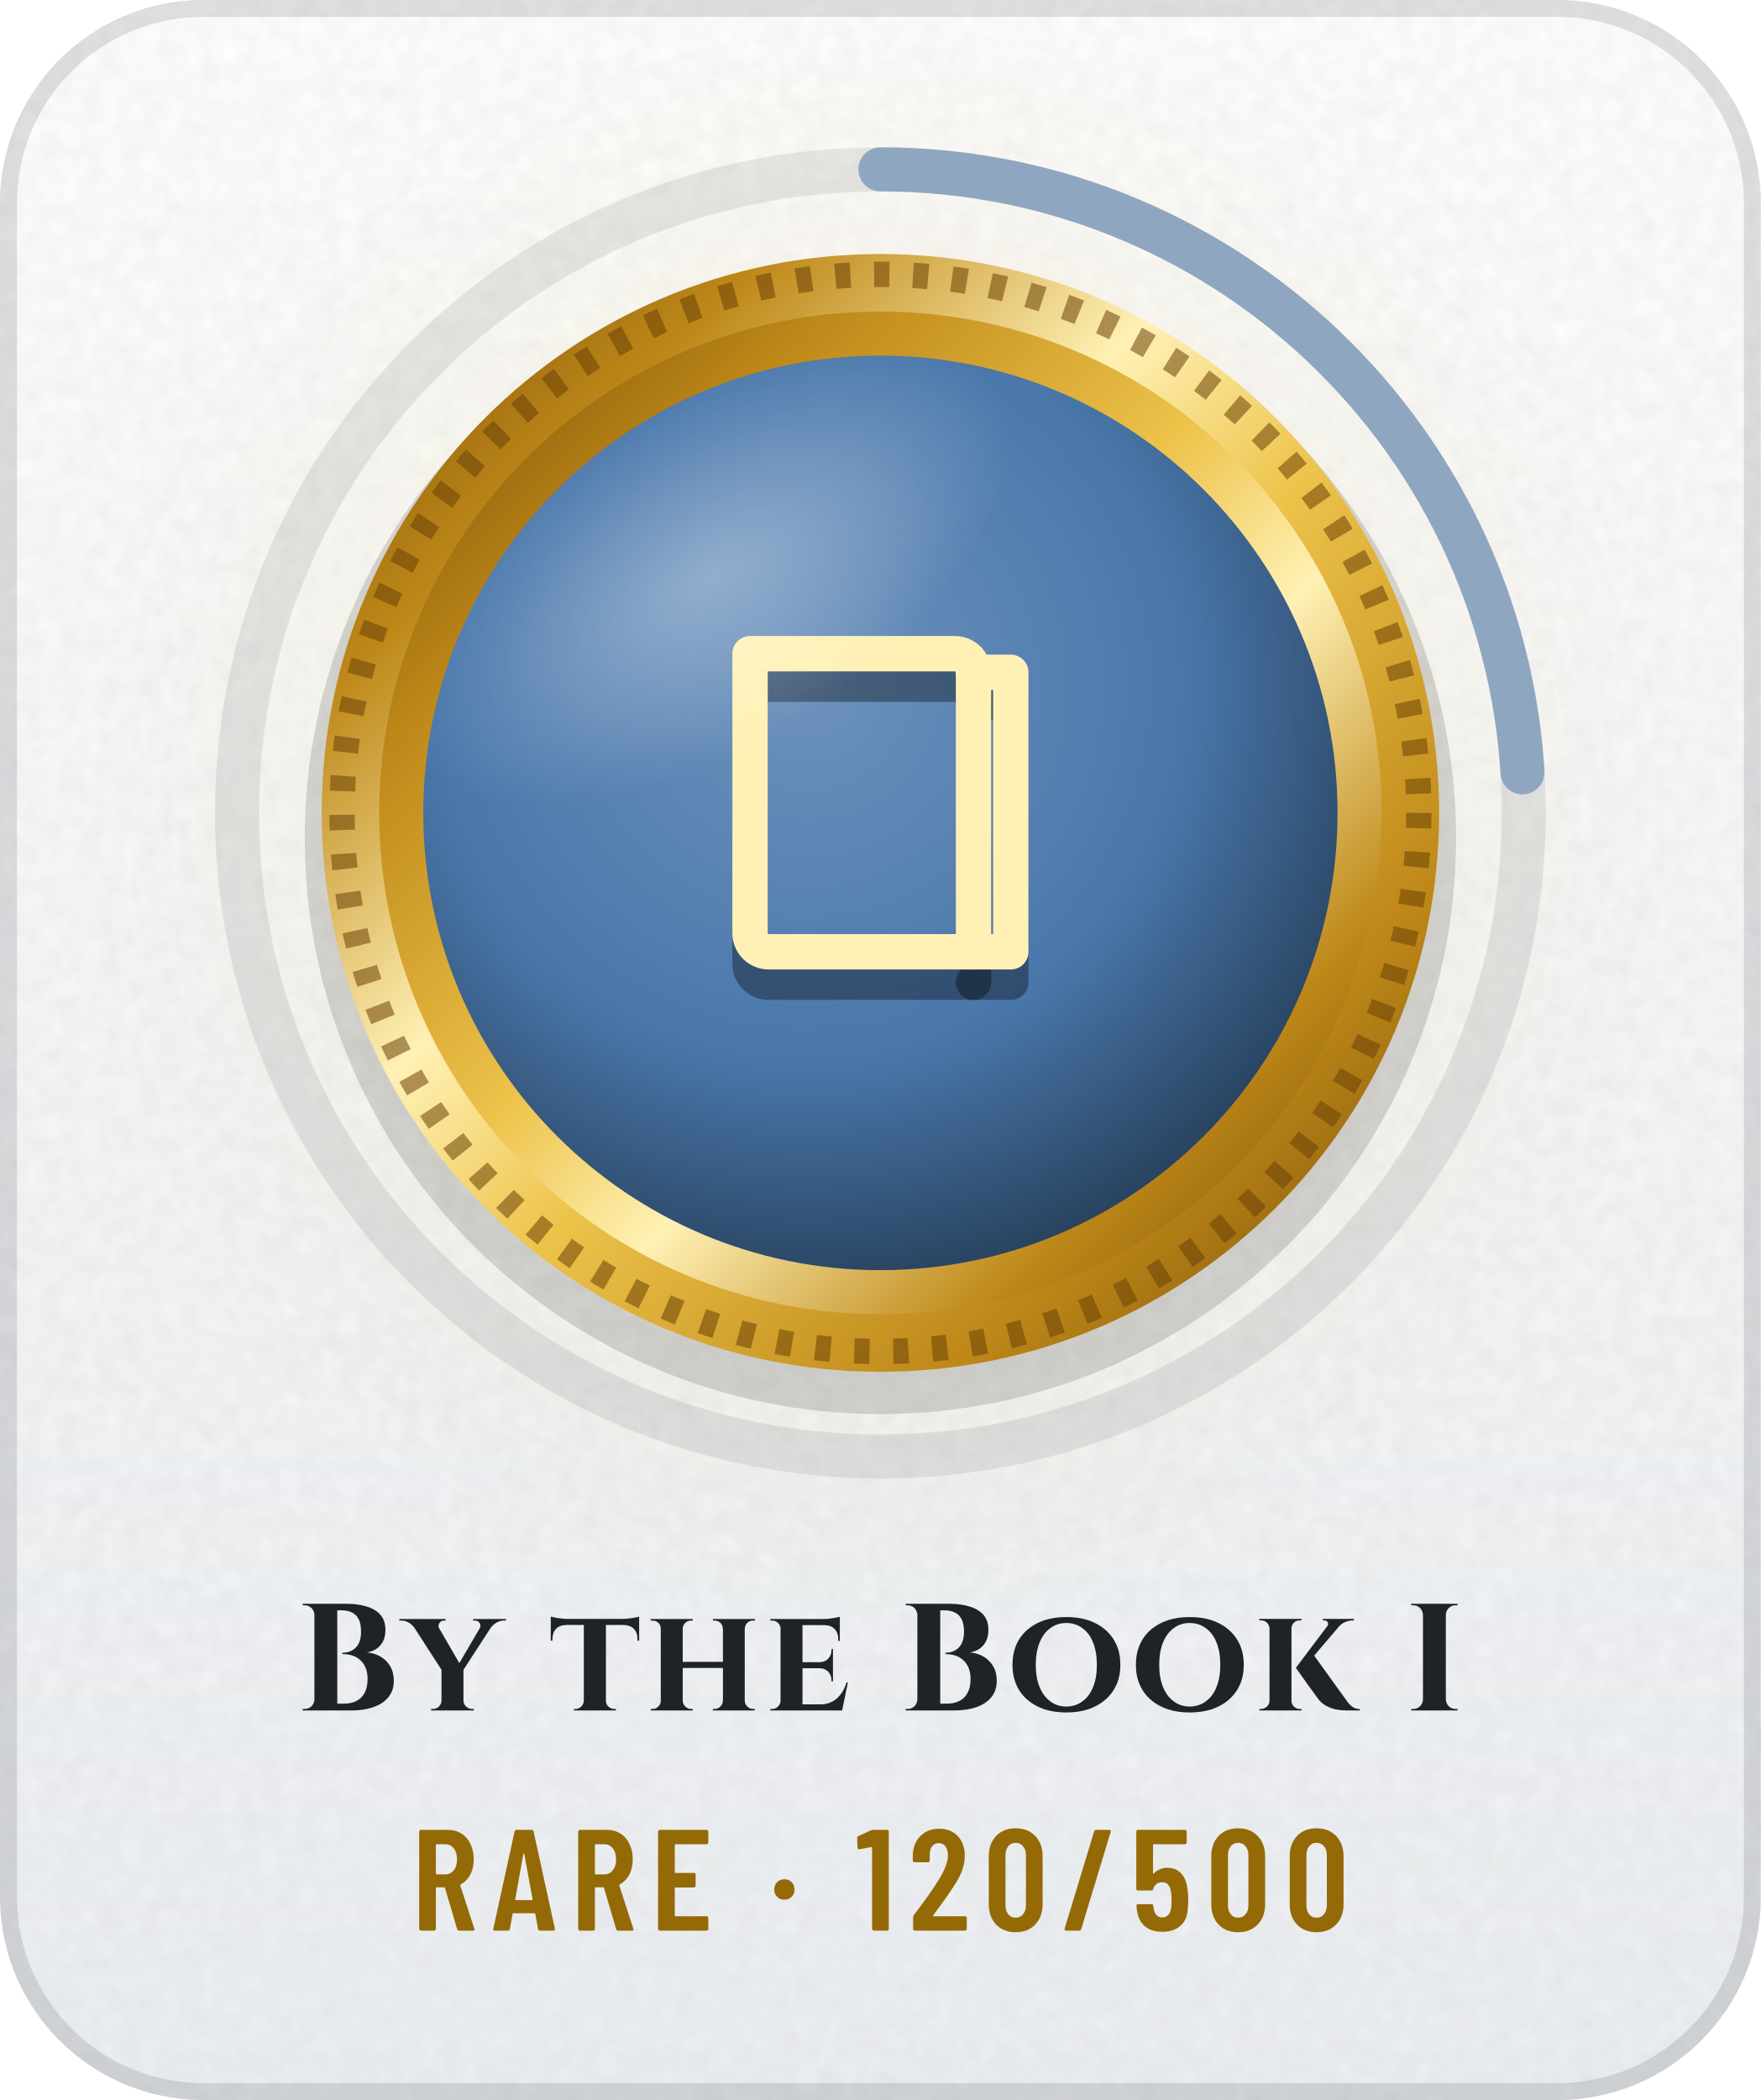
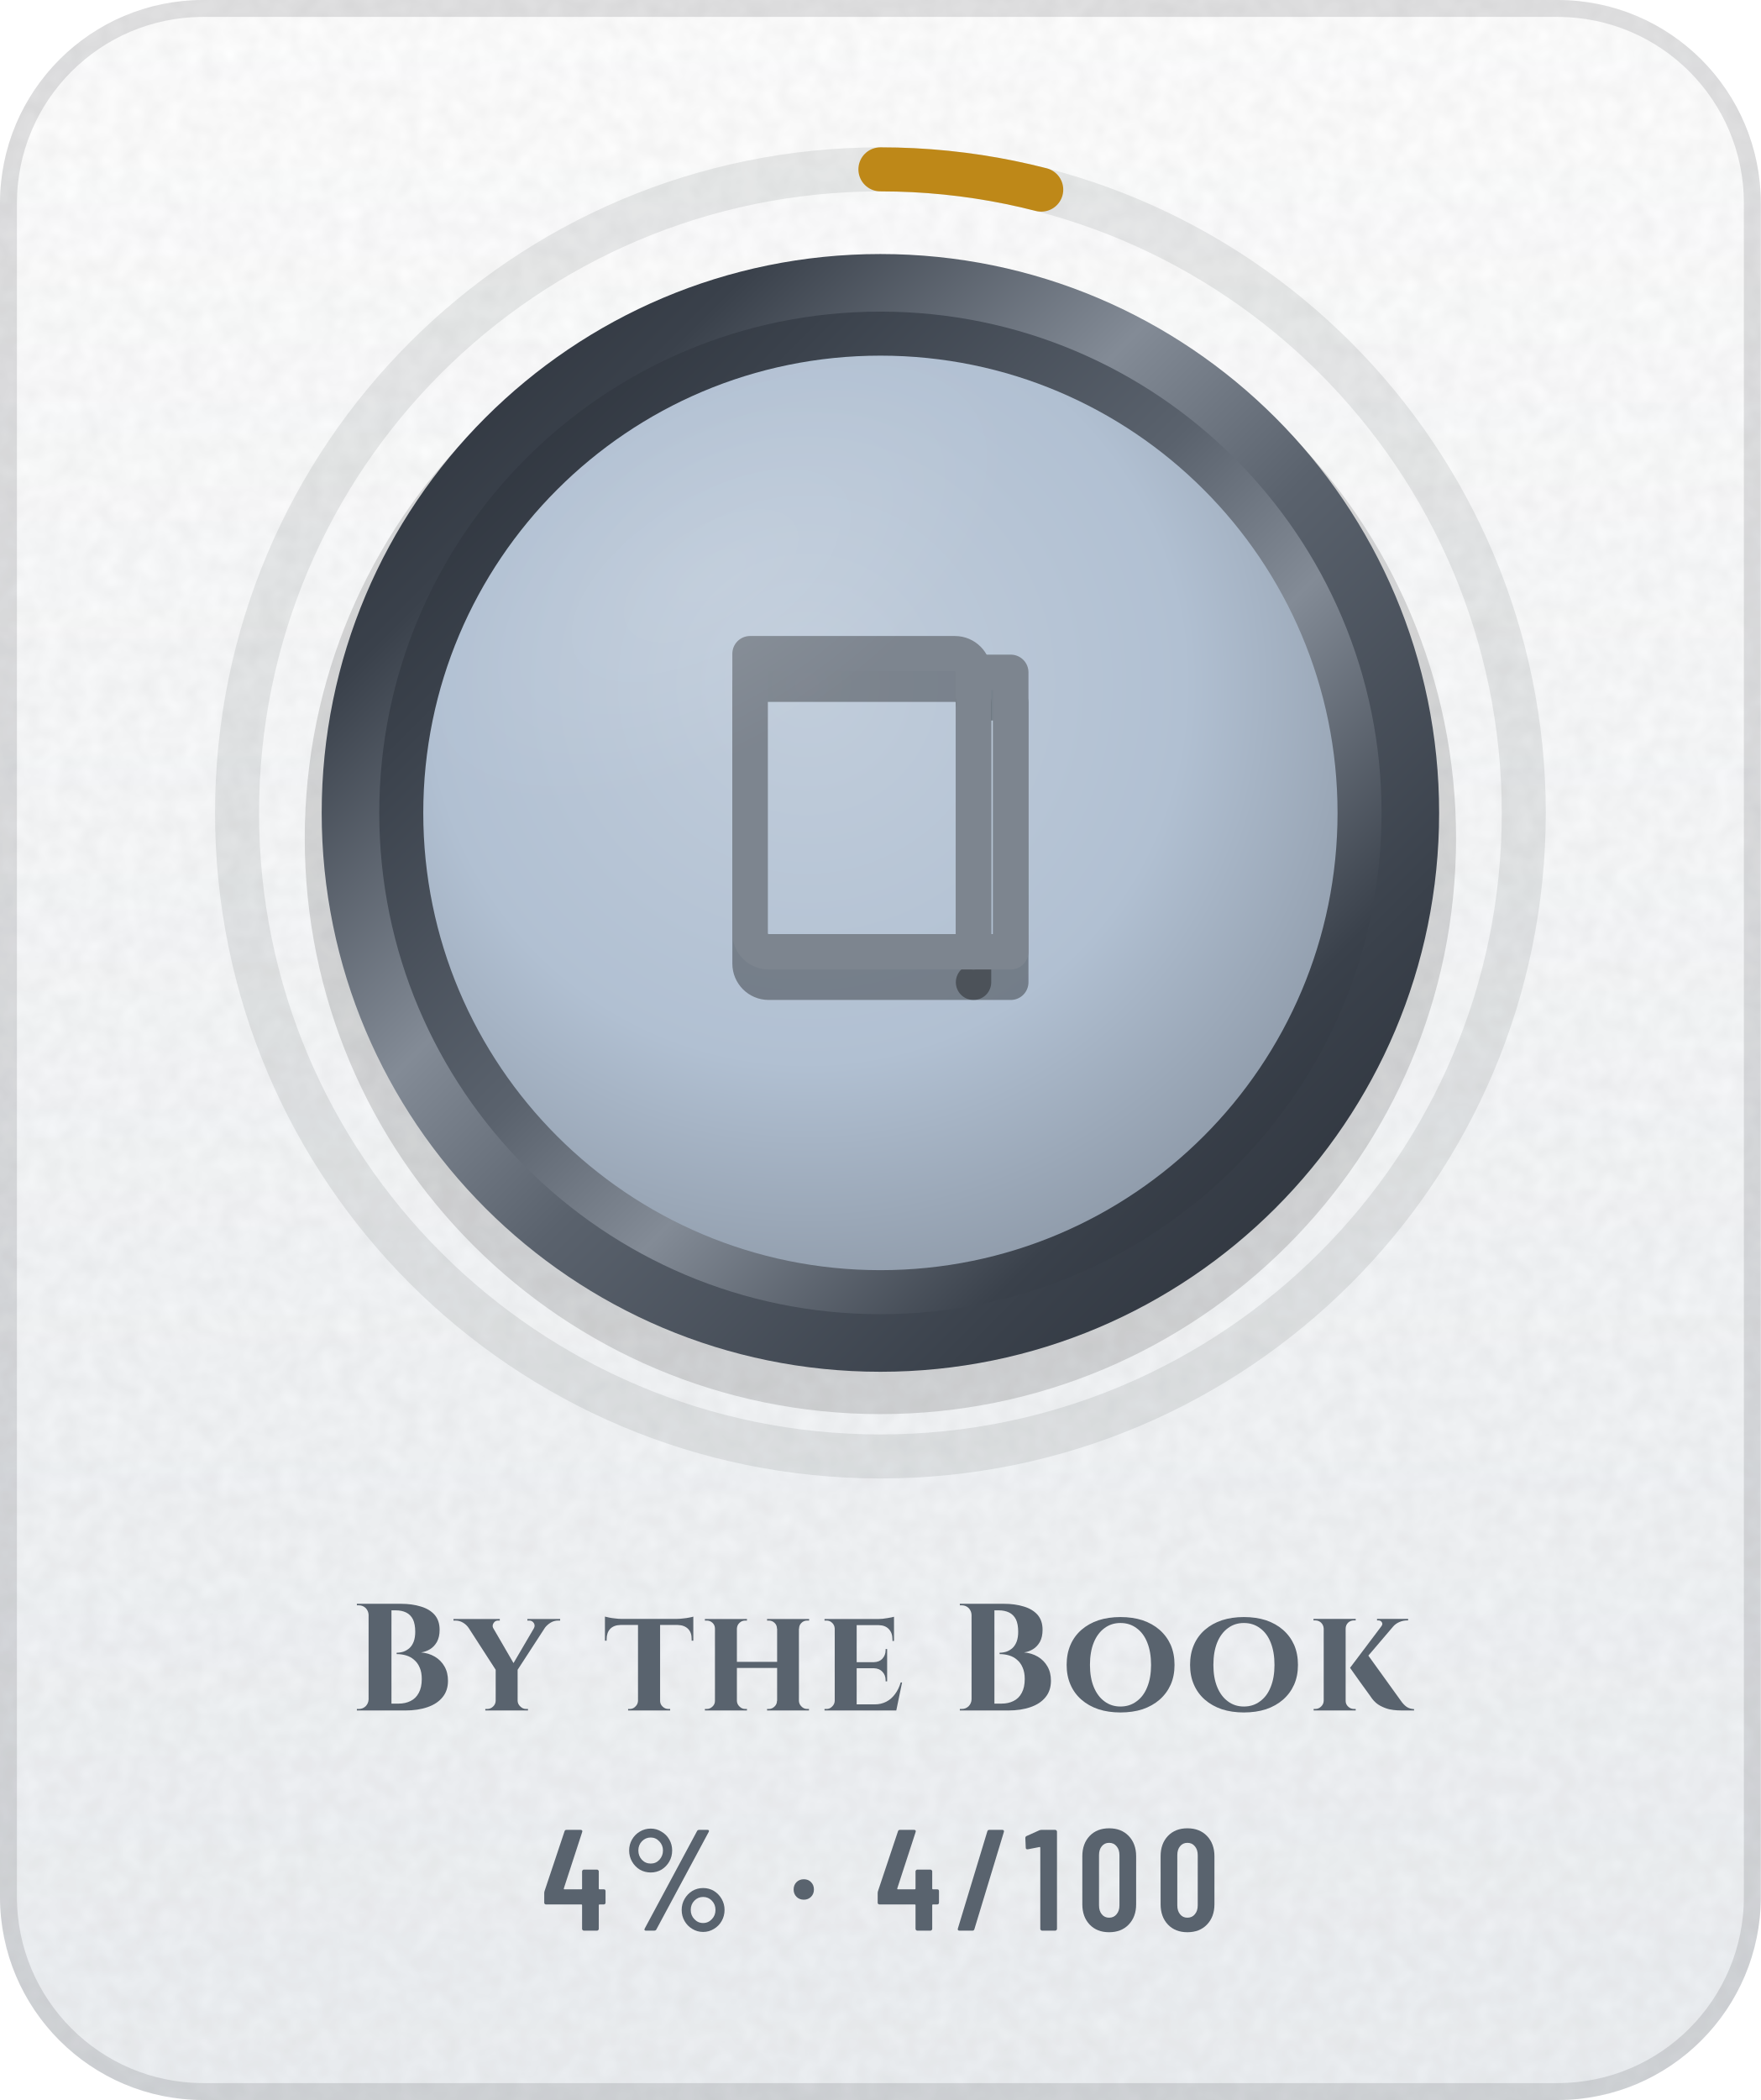
- <svg xmlns="http://www.w3.org/2000/svg" width="104" height="124" viewBox="0 0 104 124" role="img" aria-label="By the Book I: earned, Rare, 24% to By the Book II">
-   <style>@keyframes tw{0%,100%{opacity:.15;transform:scale(.45)}50%{opacity:1;transform:scale(1)}}.sp{transform-box:fill-box;transform-origin:center;animation:tw 3.4s ease-in-out infinite}@keyframes sh{0%{transform:translateX(-110px)}38%,100%{transform:translateX(200px)}}.sh{animation:sh 6.5s ease-in-out infinite}@keyframes fl{0%,100%{transform:translateY(0)}50%{transform:translateY(-3px)}}.fl{animation:fl 5s ease-in-out infinite}@media (prefers-reduced-motion:reduce){.sp,.fl{animation:none}.sh,.bu{display:none}}</style>
+ <svg xmlns="http://www.w3.org/2000/svg" width="104" height="124" viewBox="0 0 104 124" role="img" aria-label="By the Book: 4% (4 of 100)">
  <defs>
    <linearGradient id="bg" x1="0" y1="0" x2="0" y2="1">
      <stop offset="0" stop-color="#FFFFFF" />
      <stop offset="1" stop-color="#EDF0F3" />
    </linearGradient>
    <clipPath id="card">
      <rect width="104" height="124" rx="12" />
    </clipPath>
    <filter id="grain" x="0" y="0" width="100%" height="100%">
      <feTurbulence type="fractalNoise" baseFrequency=".85" numOctaves="2" stitchTiles="stitch" />
      <feColorMatrix values="0 0 0 0 0 0 0 0 0 0 0 0 0 0 0 0 0 0 .05 0" />
    </filter>
    <radialGradient id="glow" cx=".5" cy=".5" r=".5">
-       <stop offset="0" stop-color="#EDC34A" stop-opacity="0.19" />
-       <stop offset="1" stop-color="#EDC34A" stop-opacity="0" />
+       <stop offset="0" stop-color="#5A626D" stop-opacity="0" />
+       <stop offset="1" stop-color="#5A626D" stop-opacity="0" />
    </radialGradient>
    <linearGradient id="mh" x1="0" y1="0" x2="1" y2="0">
-       <stop offset="0" stop-color="#6B4306" />
-       <stop offset="0.2" stop-color="#BE8818" />
-       <stop offset="0.4" stop-color="#FFF1B5" />
-       <stop offset="0.54" stop-color="#EDC34A" />
-       <stop offset="0.78" stop-color="#BE8818" />
-       <stop offset="1" stop-color="#6B4306" />
+       <stop offset="0" stop-color="#252A32" />
+       <stop offset="0.2" stop-color="#3A414B" />
+       <stop offset="0.4" stop-color="#838B96" />
+       <stop offset="0.54" stop-color="#5A626D" />
+       <stop offset="0.78" stop-color="#3A414B" />
+       <stop offset="1" stop-color="#252A32" />
    </linearGradient>
    <linearGradient id="md" x1="0" y1="0" x2="1" y2="1">
-       <stop offset="0" stop-color="#6B4306" />
-       <stop offset="0.2" stop-color="#BE8818" />
-       <stop offset="0.4" stop-color="#FFF1B5" />
-       <stop offset="0.54" stop-color="#EDC34A" />
-       <stop offset="0.78" stop-color="#BE8818" />
-       <stop offset="1" stop-color="#6B4306" />
+       <stop offset="0" stop-color="#252A32" />
+       <stop offset="0.2" stop-color="#3A414B" />
+       <stop offset="0.4" stop-color="#838B96" />
+       <stop offset="0.54" stop-color="#5A626D" />
+       <stop offset="0.78" stop-color="#3A414B" />
+       <stop offset="1" stop-color="#252A32" />
    </linearGradient>
    <linearGradient id="mdr" x1="1" y1="1" x2="0" y2="0">
-       <stop offset="0" stop-color="#6B4306" />
-       <stop offset="0.2" stop-color="#BE8818" />
-       <stop offset="0.4" stop-color="#FFF1B5" />
-       <stop offset="0.54" stop-color="#EDC34A" />
-       <stop offset="0.78" stop-color="#BE8818" />
-       <stop offset="1" stop-color="#6B4306" />
+       <stop offset="0" stop-color="#252A32" />
+       <stop offset="0.2" stop-color="#3A414B" />
+       <stop offset="0.4" stop-color="#838B96" />
+       <stop offset="0.54" stop-color="#5A626D" />
+       <stop offset="0.78" stop-color="#3A414B" />
+       <stop offset="1" stop-color="#252A32" />
    </linearGradient>
    <linearGradient id="dia" x1="0" y1="0" x2="1" y2="0">
      <stop offset="0" stop-color="#2F7DD1" />
      <stop offset=".5" stop-color="#7B61E0" />
      <stop offset="1" stop-color="#C2449A" />
    </linearGradient>
    <linearGradient id="pb" x1="0" y1="0" x2="1" y2="0">
-       <stop offset="0" stop-color="#8FA6C0" />
-       <stop offset="1" stop-color="#D3E4F4" />
+       <stop offset="0" stop-color="#8F5125" />
+       <stop offset="1" stop-color="#CC8850" />
    </linearGradient>
    <linearGradient id="shg" x1="0" y1="0" x2="1" y2="0">
      <stop offset="0" stop-color="#FFFFFF" stop-opacity="0" />
      <stop offset=".5" stop-color="#FFFFFF" stop-opacity=".6" />
      <stop offset="1" stop-color="#FFFFFF" stop-opacity="0" />
    </linearGradient>
    <radialGradient id="en" cx=".42" cy=".36" r=".75">
-       <stop offset="0" stop-color="#6D92BC" />
-       <stop offset=".55" stop-color="#4977AB" />
-       <stop offset="1" stop-color="#1D3044" />
+       <stop offset="0" stop-color="#C1CDDB" />
+       <stop offset=".55" stop-color="#B1C0D2" />
+       <stop offset="1" stop-color="#85909E" />
    </radialGradient>
    <linearGradient id="ig" gradientUnits="userSpaceOnUse" x1="0" y1="34" x2="0" y2="62">
-       <stop offset="0" stop-color="#FFF1B5" />
-       <stop offset="1" stop-color="#EDC34A" />
+       <stop offset="0" stop-color="#7D858F" />
+       <stop offset="1" stop-color="#4E5661" />
    </linearGradient>
    <radialGradient id="gl" cx=".5" cy=".5" r=".5">
      <stop offset="0" stop-color="#FFFFFF" stop-opacity=".45" />
      <stop offset="1" stop-color="#FFFFFF" stop-opacity="0" />
    </radialGradient>
    <clipPath id="fc">
      <circle cx="52" cy="48" r="27" />
    </clipPath>
  </defs>
  <g clip-path="url(#card)">
    <rect width="104" height="124" fill="url(#bg)" />
    <rect width="104" height="124" filter="url(#grain)" />
  </g>
  <rect x=".5" y=".5" width="103" height="123" rx="11.5" fill="none" stroke="#1F2328" stroke-opacity=".13" />
  <circle cx="52" cy="48" r="48" fill="url(#glow)" />
  <circle cx="52" cy="48" r="38" fill="none" stroke="#1F2328" stroke-opacity=".09" stroke-width="2.6" />
-   <circle cx="52" cy="48" r="38" fill="none" stroke="#8FA6C0" stroke-width="2.6" stroke-linecap="round" stroke-dasharray="57.3 238.8" transform="rotate(-90 52 48)" />
+   <circle cx="52" cy="48" r="38" fill="none" stroke="#BE8818" stroke-width="2.6" stroke-linecap="round" stroke-dasharray="9.6 238.8" transform="rotate(-90 52 48)" />
  <circle cx="52" cy="49.5" r="34" fill="#000000" fill-opacity=".14" />
  <circle cx="52" cy="48" r="33" fill="url(#md)" />
-   <circle cx="52" cy="48" r="31.8" fill="none" stroke="#6B4306" stroke-opacity=".55" stroke-width="1.5" stroke-dasharray=".9 1.4" />
  <circle cx="52" cy="48" r="29.6" fill="url(#mdr)" />
  <circle cx="52" cy="48" r="27" fill="url(#en)" />
  <g transform="translate(38.8 36) scale(1.1)" fill="none" stroke="#000000" stroke-width="1.9" stroke-linecap="round" stroke-linejoin="round" stroke-opacity=".35">
    <path d="M5 4h11a1 1 0 0 1 1 1v15H6a1 1 0 0 1-1-1z" />
    <path d="M17 5h2v15h-2" />
  </g>
  <g transform="translate(38.8 34.2) scale(1.1)" fill="none" stroke="url(#ig)" stroke-width="1.9" stroke-linecap="round" stroke-linejoin="round">
    <path d="M5 4h11a1 1 0 0 1 1 1v15H6a1 1 0 0 1-1-1z" />
    <path d="M17 5h2v15h-2" />
  </g>
  <g clip-path="url(#fc)">
-     <ellipse cx="42" cy="34" rx="20" ry="10" transform="rotate(-32 42 34)" fill="url(#gl)" opacity=".7" />
-     <g transform="skewX(-18)">
-       <rect class="sh" x="10" y="10" width="12" height="80" fill="url(#shg)" opacity=".6" />
-     </g>
+     <ellipse cx="42" cy="34" rx="20" ry="10" transform="rotate(-32 42 34)" fill="url(#gl)" opacity=".25" />
  </g>
-   <g transform="translate(17.5 101) scale(0.009 -0.009)" fill="#1F2328">
+   <g transform="translate(20.7 101) scale(0.009 -0.009)" fill="#59636E">
    <use href="#s66" x="0" />
    <use href="#s121" x="707" />
    <use href="#s116" x="1660" />
    <use href="#s104" x="2292" />
    <use href="#s101" x="3077" />
    <use href="#s66" x="3957" />
    <use href="#s111" x="4665" />
    <use href="#s111" x="5475" />
    <use href="#s107" x="6285" />
-     <use href="#s73" x="7275" />
  </g>
-   <g transform="translate(24.3 114) scale(0.0085 -0.0085)" fill="#946A07">
-     <use href="#m82" x="0" />
-     <use href="#m65" x="555" />
-     <use href="#m82" x="1105" />
-     <use href="#m69" x="1660" />
-     <use href="#m183" x="2484" />
-     <use href="#m49" x="3087" />
-     <use href="#m50" x="3455" />
-     <use href="#m48" x="3974" />
-     <use href="#m47" x="4518" />
-     <use href="#m53" x="4998" />
-     <use href="#m48" x="5520" />
-     <use href="#m48" x="6065" />
+   <g transform="translate(32 114) scale(0.0085 -0.0085)" fill="#59636E">
+     <use href="#m52" x="0" />
+     <use href="#m37" x="553" />
+     <use href="#m183" x="1713" />
+     <use href="#m52" x="2317" />
+     <use href="#m47" x="2870" />
+     <use href="#m49" x="3350" />
+     <use href="#m48" x="3718" />
+     <use href="#m48" x="4262" />
  </g>
  <defs>
+     <path id="m37" d="M54 557Q54 598 74 633Q94 668 128 688Q163 709 204 709Q244 709 278 688Q313 668 333 633Q353 598 353 557Q353 515 333 480Q313 445 279 424Q245 404 204 404Q163 404 128 424Q94 445 74 480Q54 515 54 557ZM162 14 526 692Q530 700 541 700H599Q606 700 608 696Q610 692 607 686L243 8Q239 0 228 0H170Q163 0 161 4Q159 8 162 14ZM289 557Q289 594 264 620Q239 647 204 647Q168 647 143 621Q118 595 118 557Q118 519 143 492Q168 466 204 466Q240 466 264 492Q289 519 289 557ZM419 144Q419 185 439 220Q459 255 493 276Q527 296 568 296Q609 296 643 276Q677 255 697 220Q717 185 717 144Q717 102 697 67Q677 32 643 12Q609 -9 568 -9Q527 -9 493 12Q459 32 439 67Q419 102 419 144ZM654 144Q654 182 629 208Q604 234 568 234Q532 234 507 208Q482 182 482 144Q482 106 507 80Q532 53 568 53Q604 53 629 80Q654 106 654 144Z" />
    <path id="m47" d="M21 14 226 690Q229 700 239 700H331Q337 700 340 696Q343 692 341 686L136 10Q133 0 123 0H31Q25 0 22 4Q19 8 21 14Z" />
    <path id="m48" d="M38 183V517Q38 604 89 658Q140 711 224 711Q309 711 360 658Q412 604 412 517V183Q412 96 360 42Q309 -11 224 -11Q140 -11 89 42Q38 96 38 183ZM296 176V524Q296 563 276 586Q257 610 224 610Q192 610 173 586Q154 563 154 524V176Q154 137 173 114Q192 90 224 90Q257 90 276 114Q296 137 296 176Z" />
    <path id="m49" d="M122 700H218Q223 700 226 696Q230 693 230 688V12Q230 7 226 4Q223 0 218 0H126Q121 0 118 4Q114 7 114 12V576Q114 578 112 580Q111 582 109 581L27 565H24Q13 565 13 576L10 643Q10 653 18 657L107 697Q114 700 122 700Z" />
-     <path id="m50" d="M173 100H392Q397 100 400 96Q404 93 404 88V12Q404 7 400 4Q397 0 392 0H43Q38 0 34 4Q31 7 31 12V92Q31 101 36 107L75 160Q114 212 152 266Q189 320 215 363Q273 459 273 522Q273 562 256 585Q238 608 209 608Q180 608 163 586Q146 563 147 526V487Q147 482 144 478Q140 475 135 475H41Q36 475 32 478Q29 482 29 487V530Q33 610 84 659Q134 708 214 708Q293 708 342 656Q390 605 390 521Q390 471 373 422Q356 373 319 317Q294 277 260 229Q225 181 214 166Q184 126 170 106Q168 104 169 102Q170 100 173 100Z" />
-     <path id="m53" d="M400 216Q400 175 396 146Q391 72 344 32Q297 -8 219 -8Q145 -8 99 30Q53 68 43 144L40 172Q40 184 52 184H144Q156 184 157 172Q157 166 159 154Q171 92 219 92Q244 92 260 108Q275 124 280 153Q284 178 284 217Q284 254 278 281Q273 307 258 322Q242 336 219 336Q171 336 157 290Q154 279 144 279H51Q46 279 42 282Q39 286 39 291V688Q39 693 42 696Q46 700 51 700H377Q382 700 386 696Q389 693 389 688V612Q389 607 386 604Q382 600 377 600H160Q155 600 155 595V400Q155 397 157 396Q159 396 161 398Q178 416 202 426Q227 437 254 437Q314 437 350 398Q387 360 394 290Q400 259 400 216Z" />
-     <path id="m65" d="M325 11 306 116Q306 121 300 121H154Q148 121 148 116L129 11Q128 0 116 0H25Q11 0 14 13L162 689Q164 700 175 700H281Q292 700 294 689L442 13V9Q442 0 431 0H338Q326 0 325 11ZM171 212H282Q288 212 287 217L229 533Q228 536 226 536Q224 536 223 533L166 217Q165 212 171 212Z" />
-     <path id="m69" d="M391 600H175Q170 600 170 595V406Q170 401 175 401H303Q308 401 312 398Q315 394 315 389V312Q315 307 312 304Q308 300 303 300H175Q170 300 170 295V105Q170 100 175 100H391Q396 100 400 96Q403 93 403 88V12Q403 7 400 4Q396 0 391 0H66Q61 0 58 4Q54 7 54 12V688Q54 693 58 696Q61 700 66 700H391Q396 700 400 696Q403 693 403 688V612Q403 607 400 604Q396 600 391 600Z" />
-     <path id="m82" d="M318 10 233 297Q231 301 228 301H175Q170 301 170 296V12Q170 7 166 4Q163 0 158 0H66Q61 0 58 4Q54 7 54 12V688Q54 693 58 696Q61 700 66 700H254Q307 700 348 674Q388 649 410 602Q433 556 433 496Q433 434 409 389Q385 344 342 321Q338 320 339 315L437 14Q438 12 438 9Q438 0 427 0H331Q321 0 318 10ZM170 595V396Q170 391 175 391H236Q272 391 294 419Q317 447 317 495Q317 543 294 572Q272 600 236 600H175Q170 600 170 595Z" />
+     <path id="m52" d="M443 275V194Q443 189 440 186Q436 182 431 182H401Q396 182 396 177V12Q396 7 392 4Q389 0 384 0H292Q287 0 284 4Q280 7 280 12V177Q280 182 275 182H29Q24 182 20 186Q17 189 17 194V259Q17 268 19 274L158 690Q161 700 171 700H271Q277 700 280 696Q283 693 281 686L153 293Q152 287 157 287H275Q280 287 280 292V412Q280 417 284 420Q287 424 292 424H384Q389 424 392 420Q396 417 396 412V292Q396 287 401 287H431Q436 287 440 284Q443 280 443 275Z" />
    <path id="m183" d="M37 286Q37 317 57 337Q77 357 108 357Q139 357 158 337Q178 317 178 286Q178 255 158 235Q138 215 108 215Q77 215 57 235Q37 255 37 286Z" />
    <path id="s66" d="M119 73V627Q118 653 100 672Q81 690 55 690H42V700H331Q404 700 462 682Q519 665 552 628Q585 590 585 529Q585 483 568 451Q550 419 522 402Q494 385 463 381Q513 377 554 353Q594 329 617 289Q640 249 640 195Q640 131 605 88Q570 44 506 22Q443 0 359 0H42V10H55Q81 10 100 28Q118 47 119 73ZM269 657V45H315Q360 45 394 62Q429 79 448 115Q468 151 468 207Q468 251 454 282Q441 313 418 332Q396 352 366 361Q336 370 303 370V379Q326 379 348 386Q370 394 388 410Q405 426 415 452Q425 479 425 516Q425 567 410 598Q394 629 365 643Q336 657 298 657Z" />
-     <path id="s73" d="M119 73V627Q118 653 100 672Q81 690 55 690H42V700H346V690H333Q307 690 288 672Q270 653 269 627V73Q270 47 288 28Q307 10 333 10H346V0H42V10H55Q81 10 100 28Q118 47 119 73Z" />
    <path id="s101" d="M543 184 505 0H34V10H47Q69 10 84 26Q100 41 101 63V537Q100 560 84 575Q69 590 47 590H34V600H385Q414 600 446 606Q478 611 490 615V456H480V465Q480 509 456 534Q433 559 389 560H245V317H359Q394 318 414 340Q435 363 435 396V403H445V191H435V199Q435 232 414 254Q394 276 359 277H245V40H363Q406 40 440 58Q473 75 497 108Q521 140 534 184Z" />
    <path id="s104" d="M100 63V537Q100 560 84 575Q68 590 46 590H34V600H310V590H299Q277 590 261 575Q245 560 244 537V319H508V537H507Q507 560 491 575Q475 590 453 590H442V600H718V590H706Q683 590 668 575Q652 560 652 537H651V63Q652 41 668 26Q683 10 706 10H717V0H442V10H453Q475 10 491 26Q507 41 507 63H508V279H244V63Q245 41 261 26Q277 10 299 10H310V0H34V10H46Q68 10 84 26Q100 41 100 63Z" />
    <path id="s107" d="M102 63V537Q101 560 85 576Q69 591 46 591H35V601H312V591H301Q278 591 262 576Q246 560 246 537V63Q246 41 262 26Q278 10 301 10H312V0H36V10H46Q69 10 85 26Q101 41 102 63ZM656 601V591H652Q623 591 598 580Q573 569 557 550L395 360L606 67Q625 39 646 24Q667 10 695 9V0H618Q608 0 585 1Q562 2 532 8Q503 15 473 31Q443 47 420 77Q415 84 403 101Q391 118 374 141Q358 164 340 188Q323 212 308 233Q293 254 284 267L275 280L480 552Q491 566 484 578Q477 591 460 591H452V601Z" />
    <path id="s111" d="M388 613Q468 613 533 592Q598 570 645 529Q692 488 718 430Q743 372 743 299Q743 227 718 170Q692 112 645 71Q598 30 533 8Q468 -13 388 -13Q309 -13 244 8Q179 30 132 71Q85 112 60 170Q35 227 35 299Q35 372 60 430Q85 488 132 529Q179 570 244 592Q309 613 388 613ZM388 26Q449 26 494 60Q540 93 564 154Q589 215 589 299Q589 384 564 446Q540 507 494 540Q449 574 388 574Q328 574 283 540Q238 507 213 446Q188 384 188 299Q188 215 213 154Q238 93 283 60Q328 26 388 26Z" />
    <path id="s116" d="M590 616V458H579V467Q580 510 556 535Q531 560 488 561H372V63Q372 41 388 26Q404 10 427 10H438V0H162V10H173Q195 10 210 26Q226 41 227 63V561H112Q68 560 44 535Q21 510 21 467V458H10V616Q19 614 36 610Q54 606 76 604Q97 601 115 601H484Q503 601 525 604Q547 606 565 610Q583 613 590 616Z" />
    <path id="s121" d="M496 538Q507 557 496 574Q485 590 466 590H454V600H669V590H656Q629 590 606 576Q584 562 570 544L390 267V63Q391 41 408 26Q424 10 446 10H458V0H178V10H190Q213 10 229 26Q245 41 246 63V267L69 541Q55 562 32 576Q9 590 -19 590H-31V600H273V590H262Q242 590 232 573Q222 558 229 542L363 311L496 538Z" />
  </defs>
</svg>
